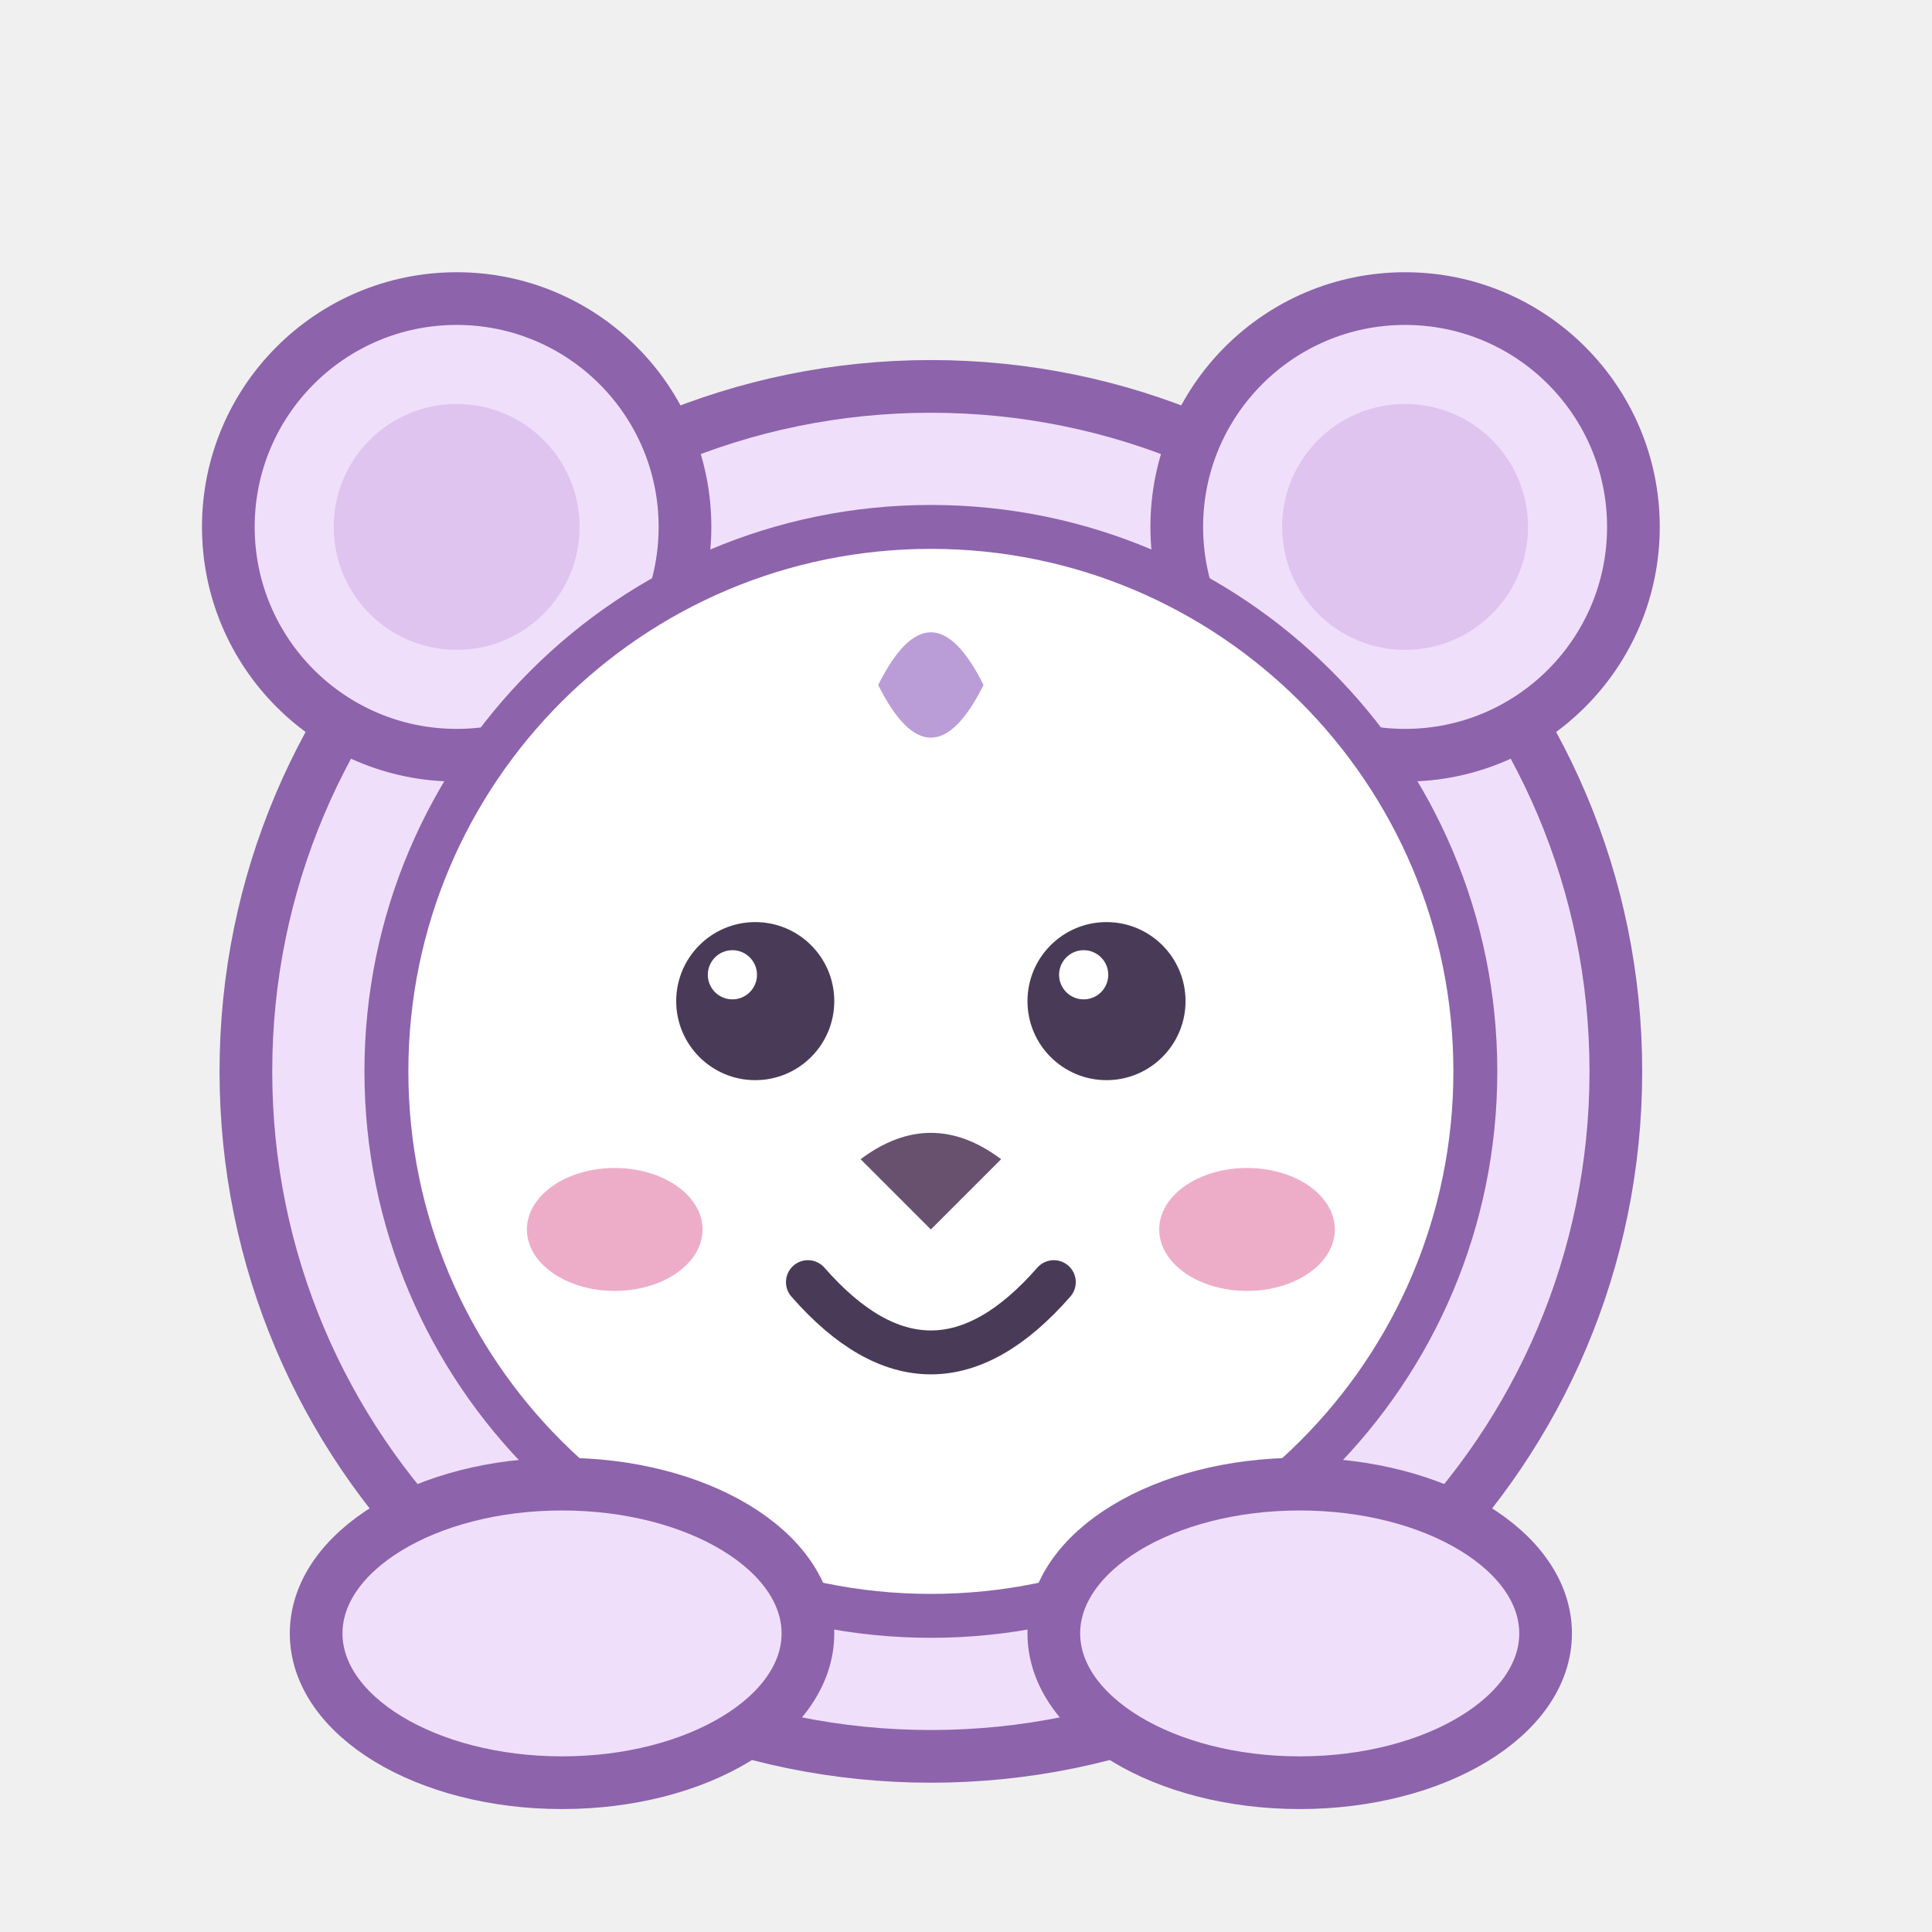
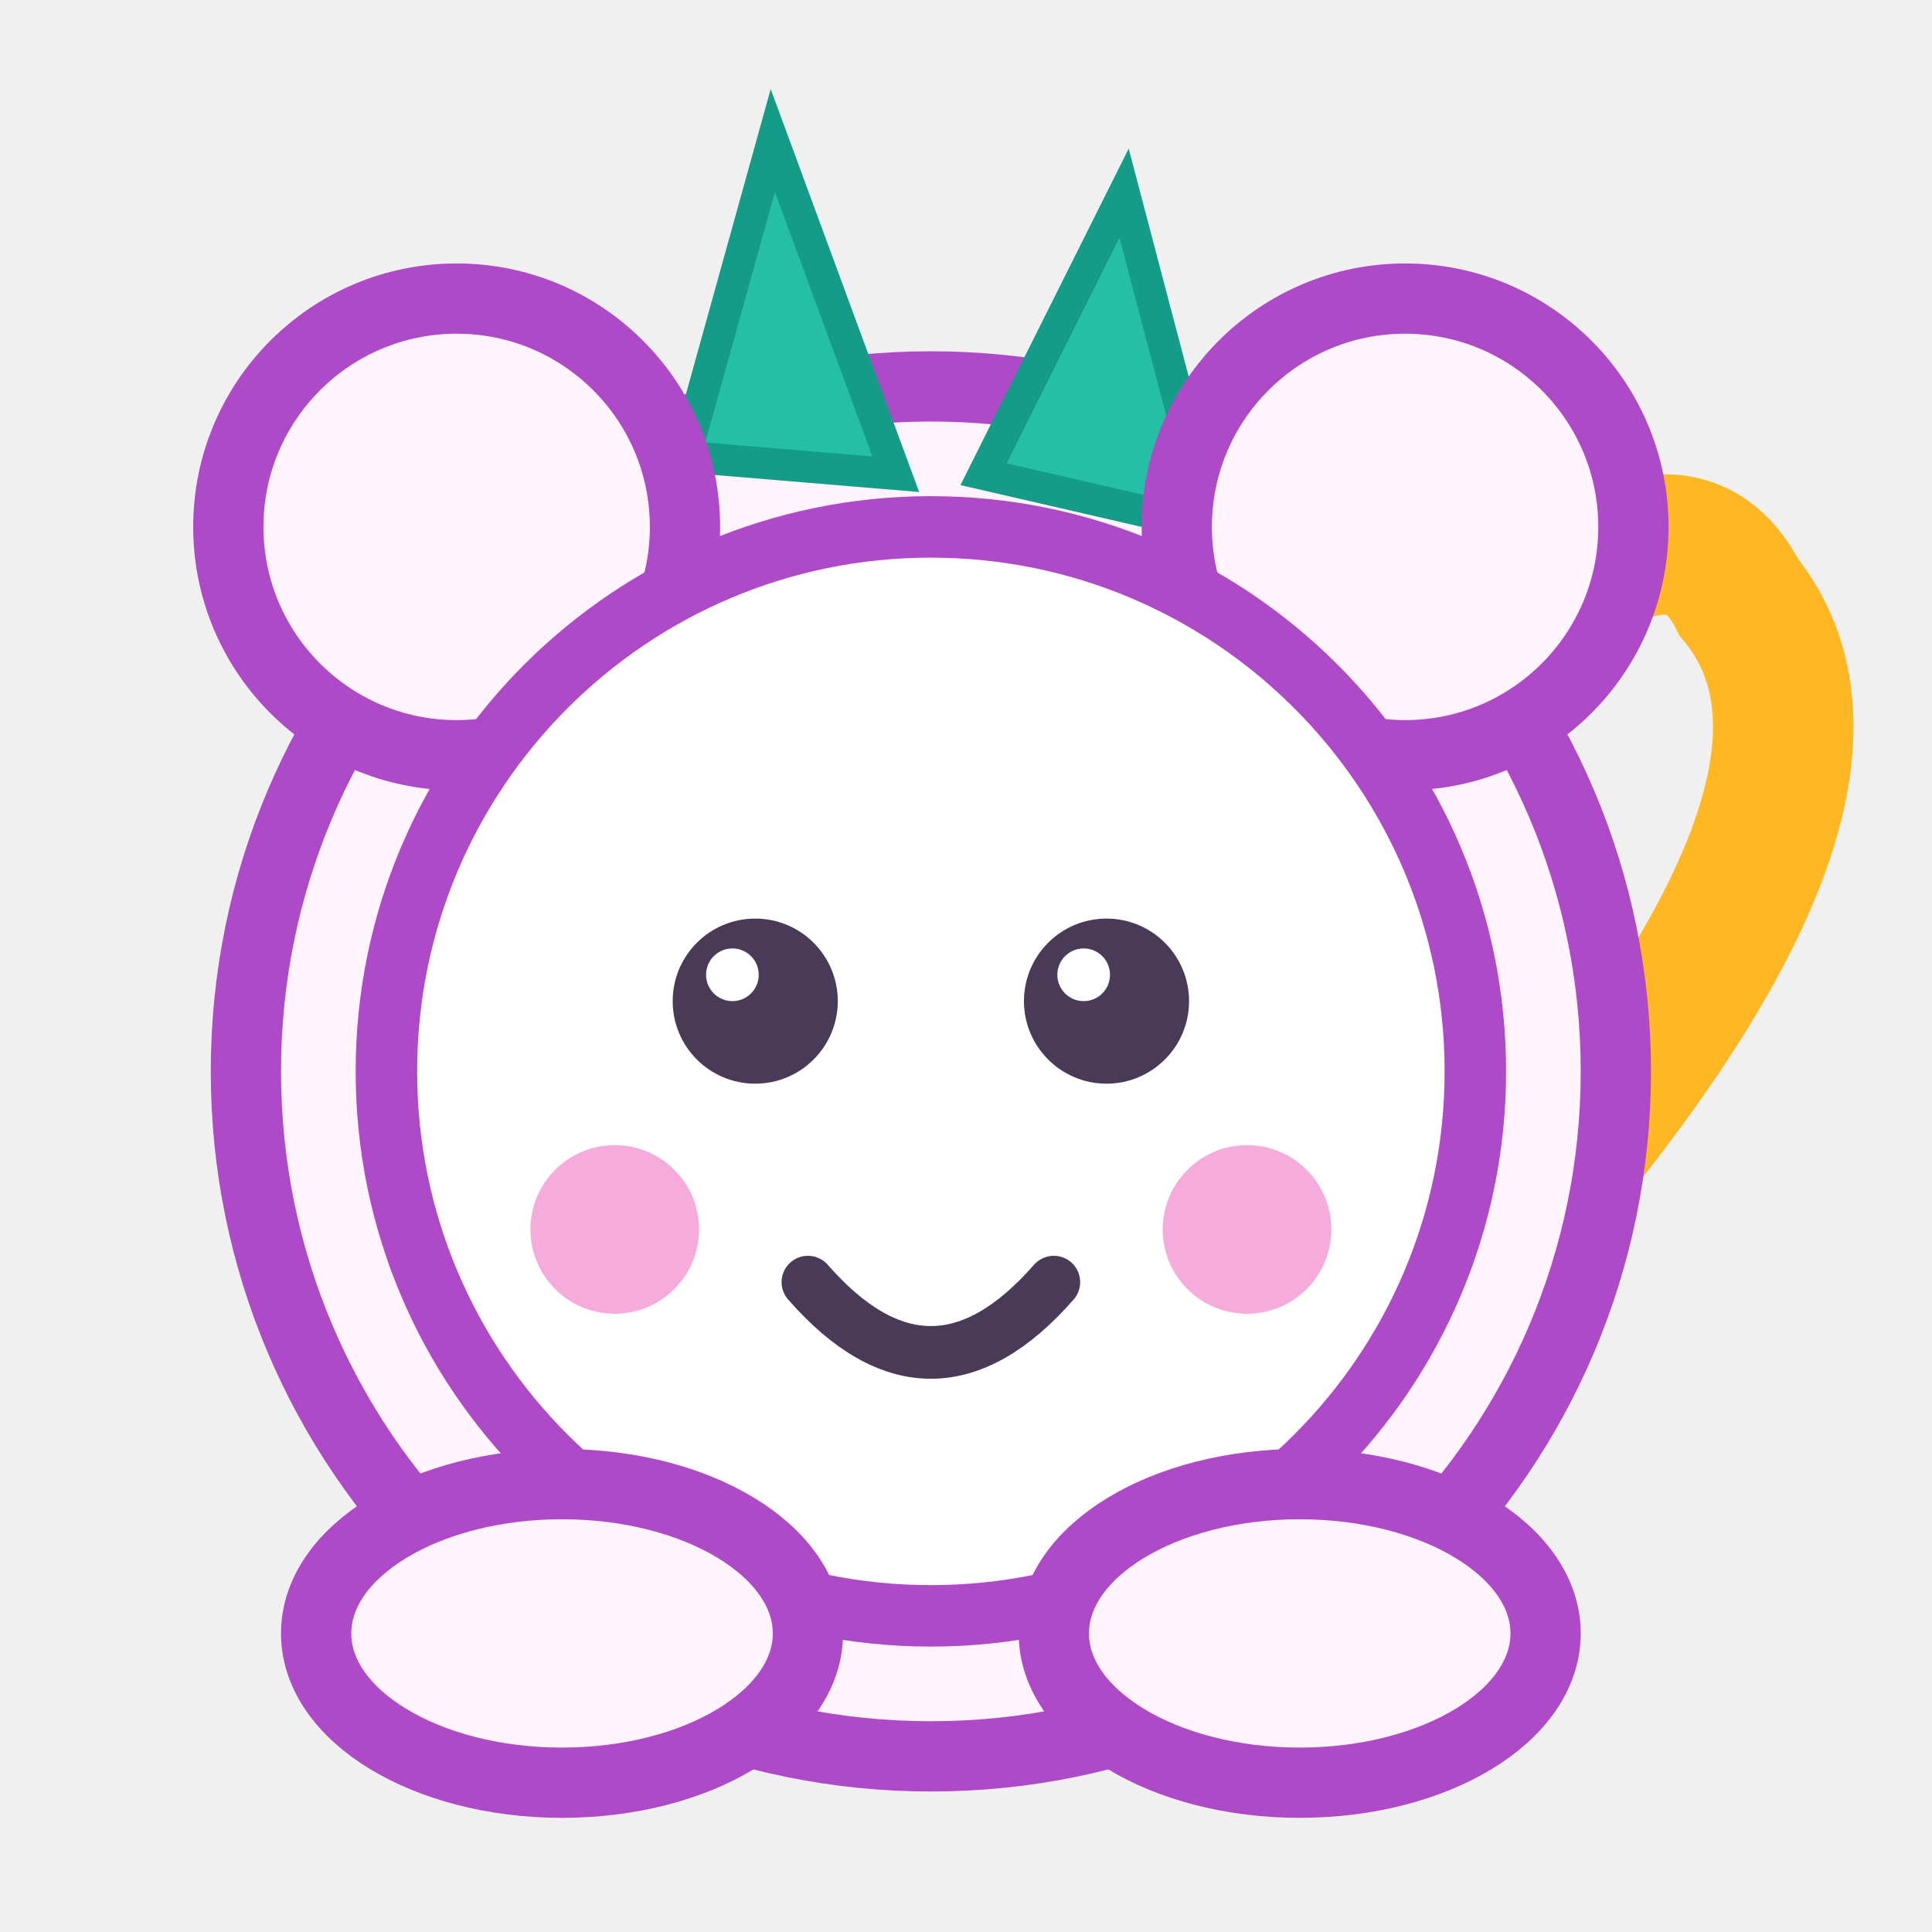
<svg xmlns="http://www.w3.org/2000/svg" width="160" height="160" viewBox="0 0 110 100">
  <g transform="translate(3 0)">
-     <g data-cozy-mascot="true" data-companion-world="soft">
-       <circle cx="50" cy="56" r="39" fill="#F0DFFA" stroke="#8D63AC" stroke-width="3" />
-       <circle cx="23" cy="25" r="13" fill="#F0DFFA" stroke="#8D63AC" stroke-width="3" />
-       <circle cx="23" cy="25" r="7" fill="#DEC4EF" />
-       <circle cx="77" cy="25" r="13" fill="#F0DFFA" stroke="#8D63AC" stroke-width="3" />
-       <circle cx="77" cy="25" r="7" fill="#DEC4EF" />
-       <circle cx="50" cy="56" r="31" fill="#FFFFFF" stroke="#8D63AC" stroke-width="2.5" />
-       <circle cx="40" cy="52" r="4.5" fill="#493B58" />
-       <circle cx="38.7" cy="50.5" r="1.4" fill="white" />
-       <circle cx="60" cy="52" r="4.5" fill="#493B58" />
-       <circle cx="58.7" cy="50.5" r="1.4" fill="white" />
-       <ellipse cx="32" cy="65" rx="5" ry="3.5" fill="#EDADC9" />
-       <ellipse cx="68" cy="65" rx="5" ry="3.5" fill="#EDADC9" />
-       <path d="M46 61Q50 58 54 61L50 65Z" fill="#67516F" />
-       <path d="M43 68Q50 76 57 68" stroke="#493B58" stroke-width="2.5" fill="none" stroke-linecap="round" />
-       <ellipse cx="29" cy="88" rx="14" ry="8.5" fill="#F0DFFA" stroke="#8D63AC" stroke-width="3" />
-       <ellipse cx="71" cy="88" rx="14" ry="8.5" fill="#F0DFFA" stroke="#8D63AC" stroke-width="3" />
-       <path d="M47 34Q50 28 53 34Q50 40 47 34Z" fill="#BA9DD6" />
+     <g data-cozy-mascot="true">
+       <path d="M82 66Q105 40 96 29Q93 23 85 29" fill="none" stroke="#FFB724" stroke-width="8" stroke-linecap="round" />
+       <circle cx="50" cy="56" r="39" fill="#FFF4FC" stroke="#AE49C7" stroke-width="4" />
+       <path d="M36 21L41 3L48 22Z M53 22L61 6L66 25Z" fill="#24BFA5" stroke="#159C89" stroke-width="1.8" />
+       <circle cx="23" cy="25" r="13" fill="#FFF4FC" stroke="#AE49C7" stroke-width="4" />
+       <circle cx="77" cy="25" r="13" fill="#FFF4FC" stroke="#AE49C7" stroke-width="4" />
+       <circle cx="50" cy="56" r="31" fill="#FFFFFF" stroke="#AE49C7" stroke-width="3.5" />
+       <circle cx="40" cy="52" r="4.7" fill="#493B58" />
+       <circle cx="60" cy="52" r="4.7" fill="#493B58" />
+       <circle cx="38.7" cy="50.5" r="1.5" fill="white" />
+       <circle cx="58.7" cy="50.5" r="1.5" fill="white" />
+       <circle cx="32" cy="65" r="4.8" fill="#F5ABDB" />
+       <circle cx="68" cy="65" r="4.8" fill="#F5ABDB" />
+       <path d="M43 68Q50 76 57 68" stroke="#493B58" stroke-width="3" fill="none" stroke-linecap="round" />
+       <ellipse cx="29" cy="88" rx="14" ry="8.5" fill="#FFF4FC" stroke="#AE49C7" stroke-width="4" />
+       <ellipse cx="71" cy="88" rx="14" ry="8.5" fill="#FFF4FC" stroke="#AE49C7" stroke-width="4" />
    </g>
  </g>
</svg>
